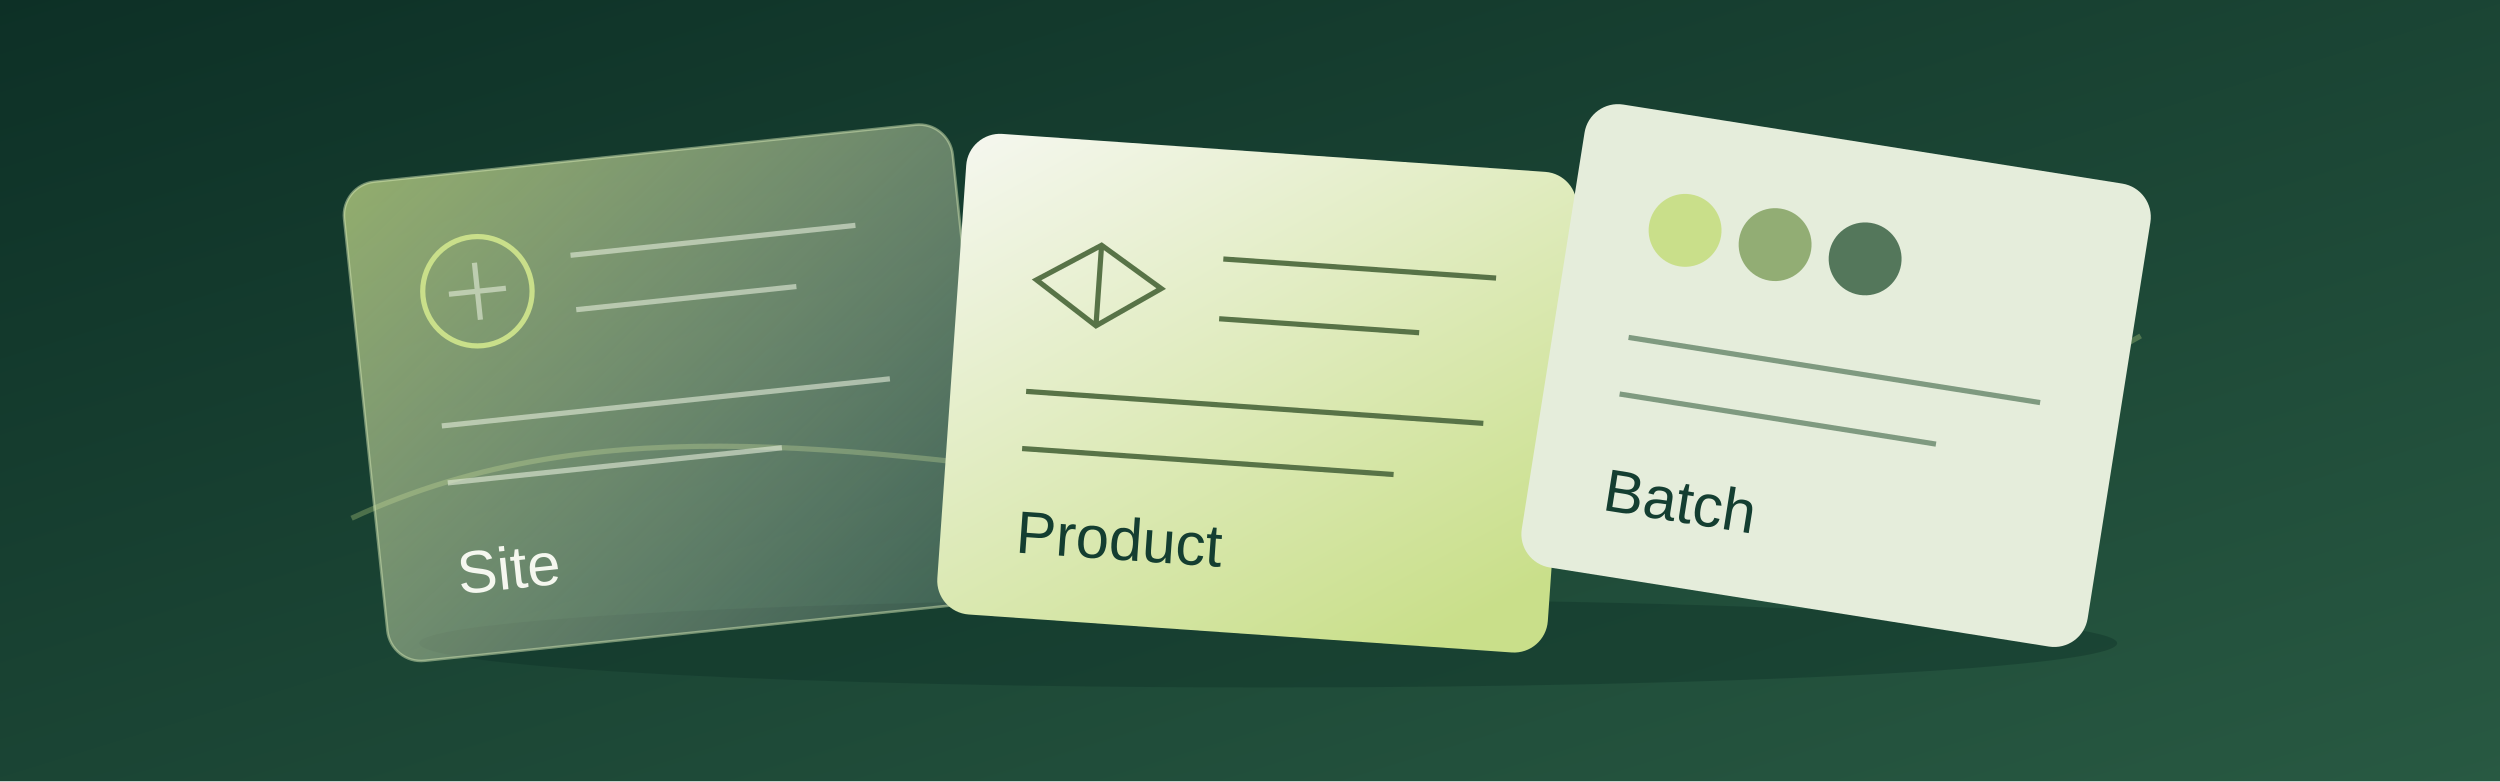
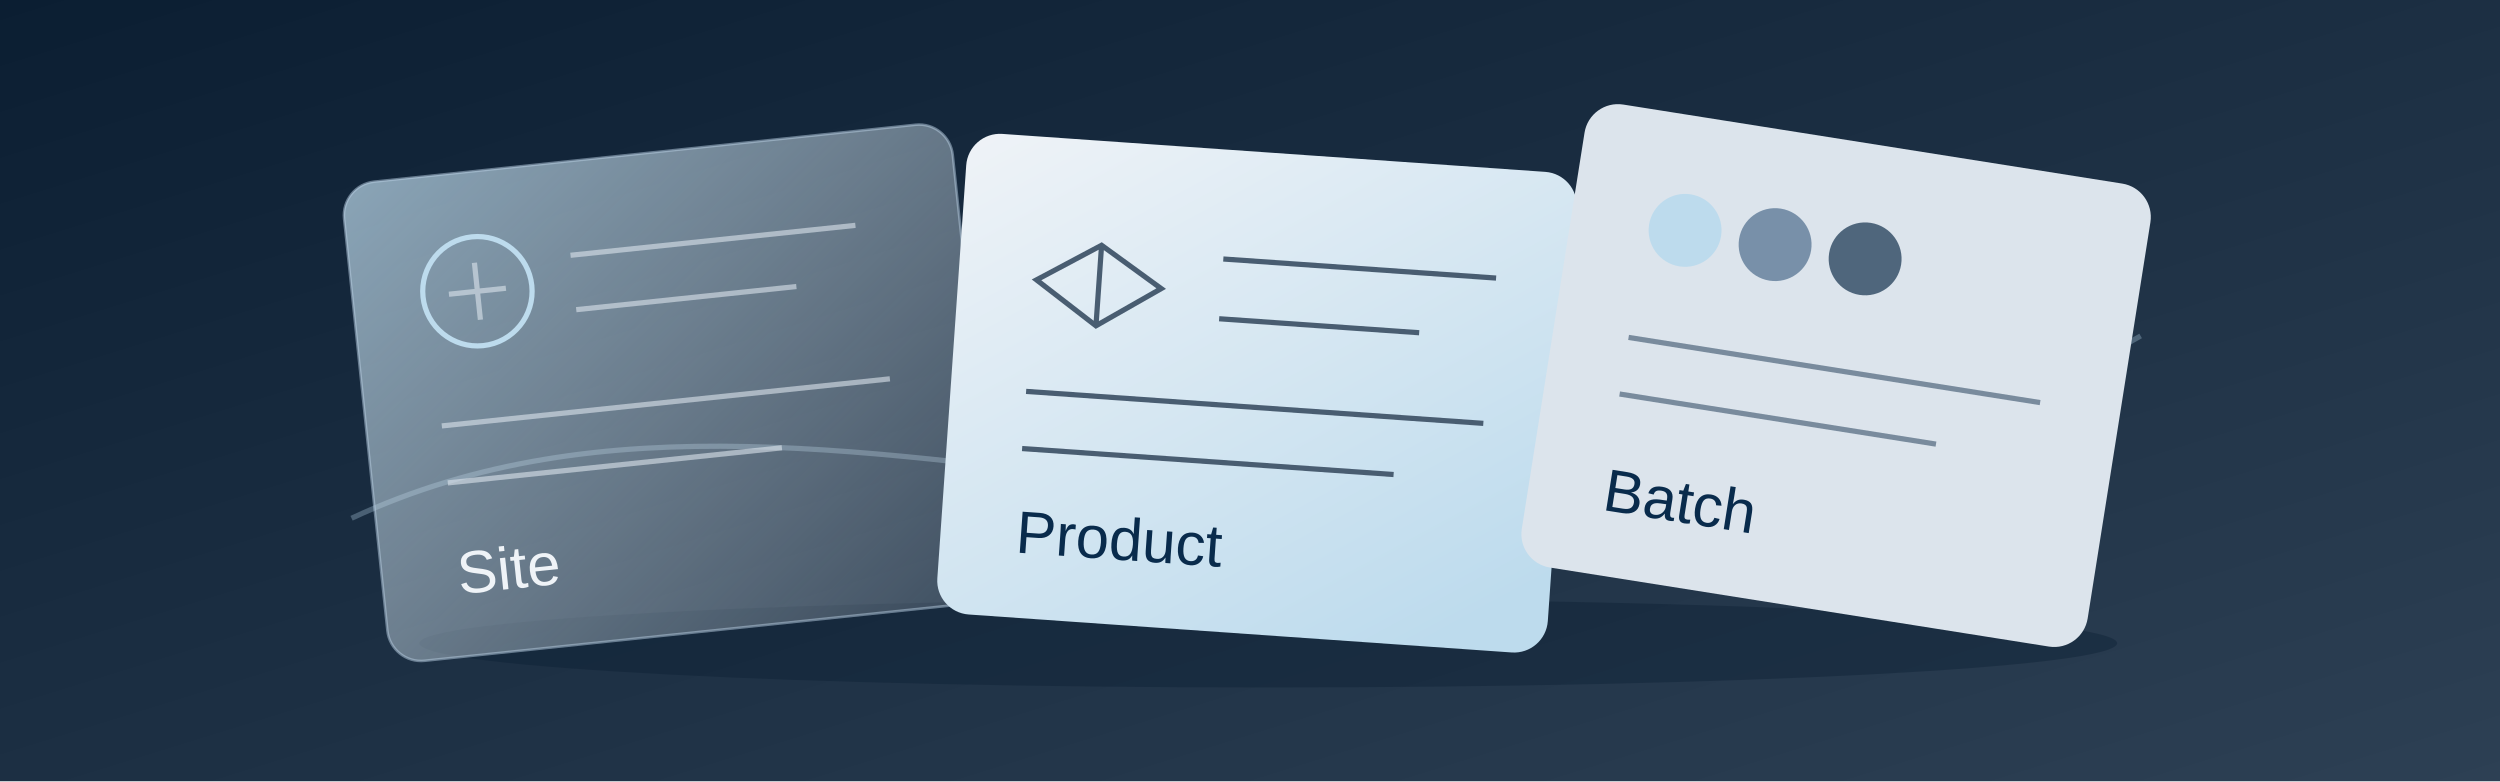
<svg xmlns="http://www.w3.org/2000/svg" width="960" height="300" viewBox="0 0 960 300">
  <defs>
    <linearGradient id="g" x2="1" y2="1">
-       <stop stop-color="#0d3026" />
-       <stop offset="1" stop-color="#285942" />
+       <stop stop-color="#0b1e32" />
+       <stop offset="1" stop-color="#2d4054" />
    </linearGradient>
    <linearGradient id="s" x2=".8" y2="1">
-       <stop stop-color="#f5f7ef" />
-       <stop offset="1" stop-color="#c9df8a" />
+       <stop stop-color="#eff3f7" />
+       <stop offset="1" stop-color="#bddbed" />
    </linearGradient>
    <linearGradient id="t" x2="1" y2="1">
-       <stop stop-color="#c9df8a" stop-opacity=".7" />
-       <stop offset="1" stop-color="#f5f7ef" stop-opacity=".15" />
+       <stop stop-color="#bddbed" stop-opacity=".7" />
+       <stop offset="1" stop-color="#eff3f7" stop-opacity=".15" />
    </linearGradient>
  </defs>
  <rect width="960" height="300" fill="url(#g)" />
-   <ellipse cx="487" cy="247" rx="326" ry="17" fill="#0d3026" opacity=".4" />
-   <path d="M135 199C328 109 558 281 822 129" fill="none" stroke="#c9df8a" stroke-opacity=".3" stroke-width="2" />
+   <ellipse cx="487" cy="247" rx="326" ry="17" fill="#0b1e32" opacity=".4" />
+   <path d="M135 199C328 109 558 281 822 129" fill="none" stroke="#bddbed" stroke-opacity=".3" stroke-width="2" />
  <g transform="translate(140 57) rotate(-6 130 95)">
-     <rect width="235" height="185" rx="13" fill="url(#t)" stroke="#d5e7b5" stroke-opacity=".5" />
-     <circle cx="48" cy="46" r="21" fill="none" stroke="#c9df8a" stroke-width="2" />
-     <path d="M37 46h22m-11-11v22M85 36h110m-110 21h85M29 96h173m-173 22h129" stroke="#e5eddb" stroke-opacity=".6" stroke-width="2" fill="none" />
-     <text x="29" y="161" font-family="Arial,sans-serif" font-size="23" fill="#f5f7ef">Site</text>
+     <rect width="235" height="185" rx="13" fill="url(#t)" stroke="#b9cee3" stroke-opacity=".5" />
+     <circle cx="48" cy="46" r="21" fill="none" stroke="#bddbed" stroke-width="2" />
+     <path d="M37 46h22m-11-11v22M85 36h110m-110 21h85M29 96h173m-173 22h129" stroke="#dce4ec" stroke-opacity=".6" stroke-width="2" fill="none" />
+     <text x="29" y="161" font-family="Arial,sans-serif" font-size="23" fill="#eff3f7">Site</text>
  </g>
  <g transform="translate(365 59) rotate(4 125 95)">
    <rect width="235" height="185" rx="13" fill="url(#s)" />
-     <path d="m30 55 24-15 24 15-24 16ZM54 40v31M101 42h105m-105 23h77M29 98h176m-176 22h143" stroke="#587347" stroke-width="2" fill="none" />
-     <text x="29" y="160" font-family="Arial,sans-serif" font-size="23" fill="#143e31">Product</text>
+     <path d="m30 55 24-15 24 15-24 16ZM54 40v31M101 42h105m-105 23h77M29 98h176m-176 22h143" stroke="#495d71" stroke-width="2" fill="none" />
+     <text x="29" y="160" font-family="Arial,sans-serif" font-size="23" fill="#092b4c">Product</text>
  </g>
  <g transform="translate(595 55) rotate(9 115 90)">
-     <rect width="220" height="180" rx="13" fill="#e5eddb" />
+     <rect width="220" height="180" rx="13" fill="#dce4ec" />
    <g>
-       <circle cx="44" cy="44" r="14" fill="#c9df8a" />
-       <circle cx="79" cy="44" r="14" fill="#92ad74" />
-       <circle cx="114" cy="44" r="14" fill="#54775b" />
+       <circle cx="44" cy="44" r="14" fill="#bddbed" />
+       <circle cx="79" cy="44" r="14" fill="#7890a9" />
+       <circle cx="114" cy="44" r="14" fill="#4f667c" />
    </g>
-     <path d="M29 88h160m-160 22h123" stroke="#54775b" stroke-opacity=".7" stroke-width="2" />
-     <text x="29" y="155" font-family="Arial,sans-serif" font-size="23" fill="#143e31">Batch</text>
+     <path d="M29 88h160m-160 22h123" stroke="#4f667c" stroke-opacity=".7" stroke-width="2" />
+     <text x="29" y="155" font-family="Arial,sans-serif" font-size="23" fill="#092b4c">Batch</text>
  </g>
</svg>
